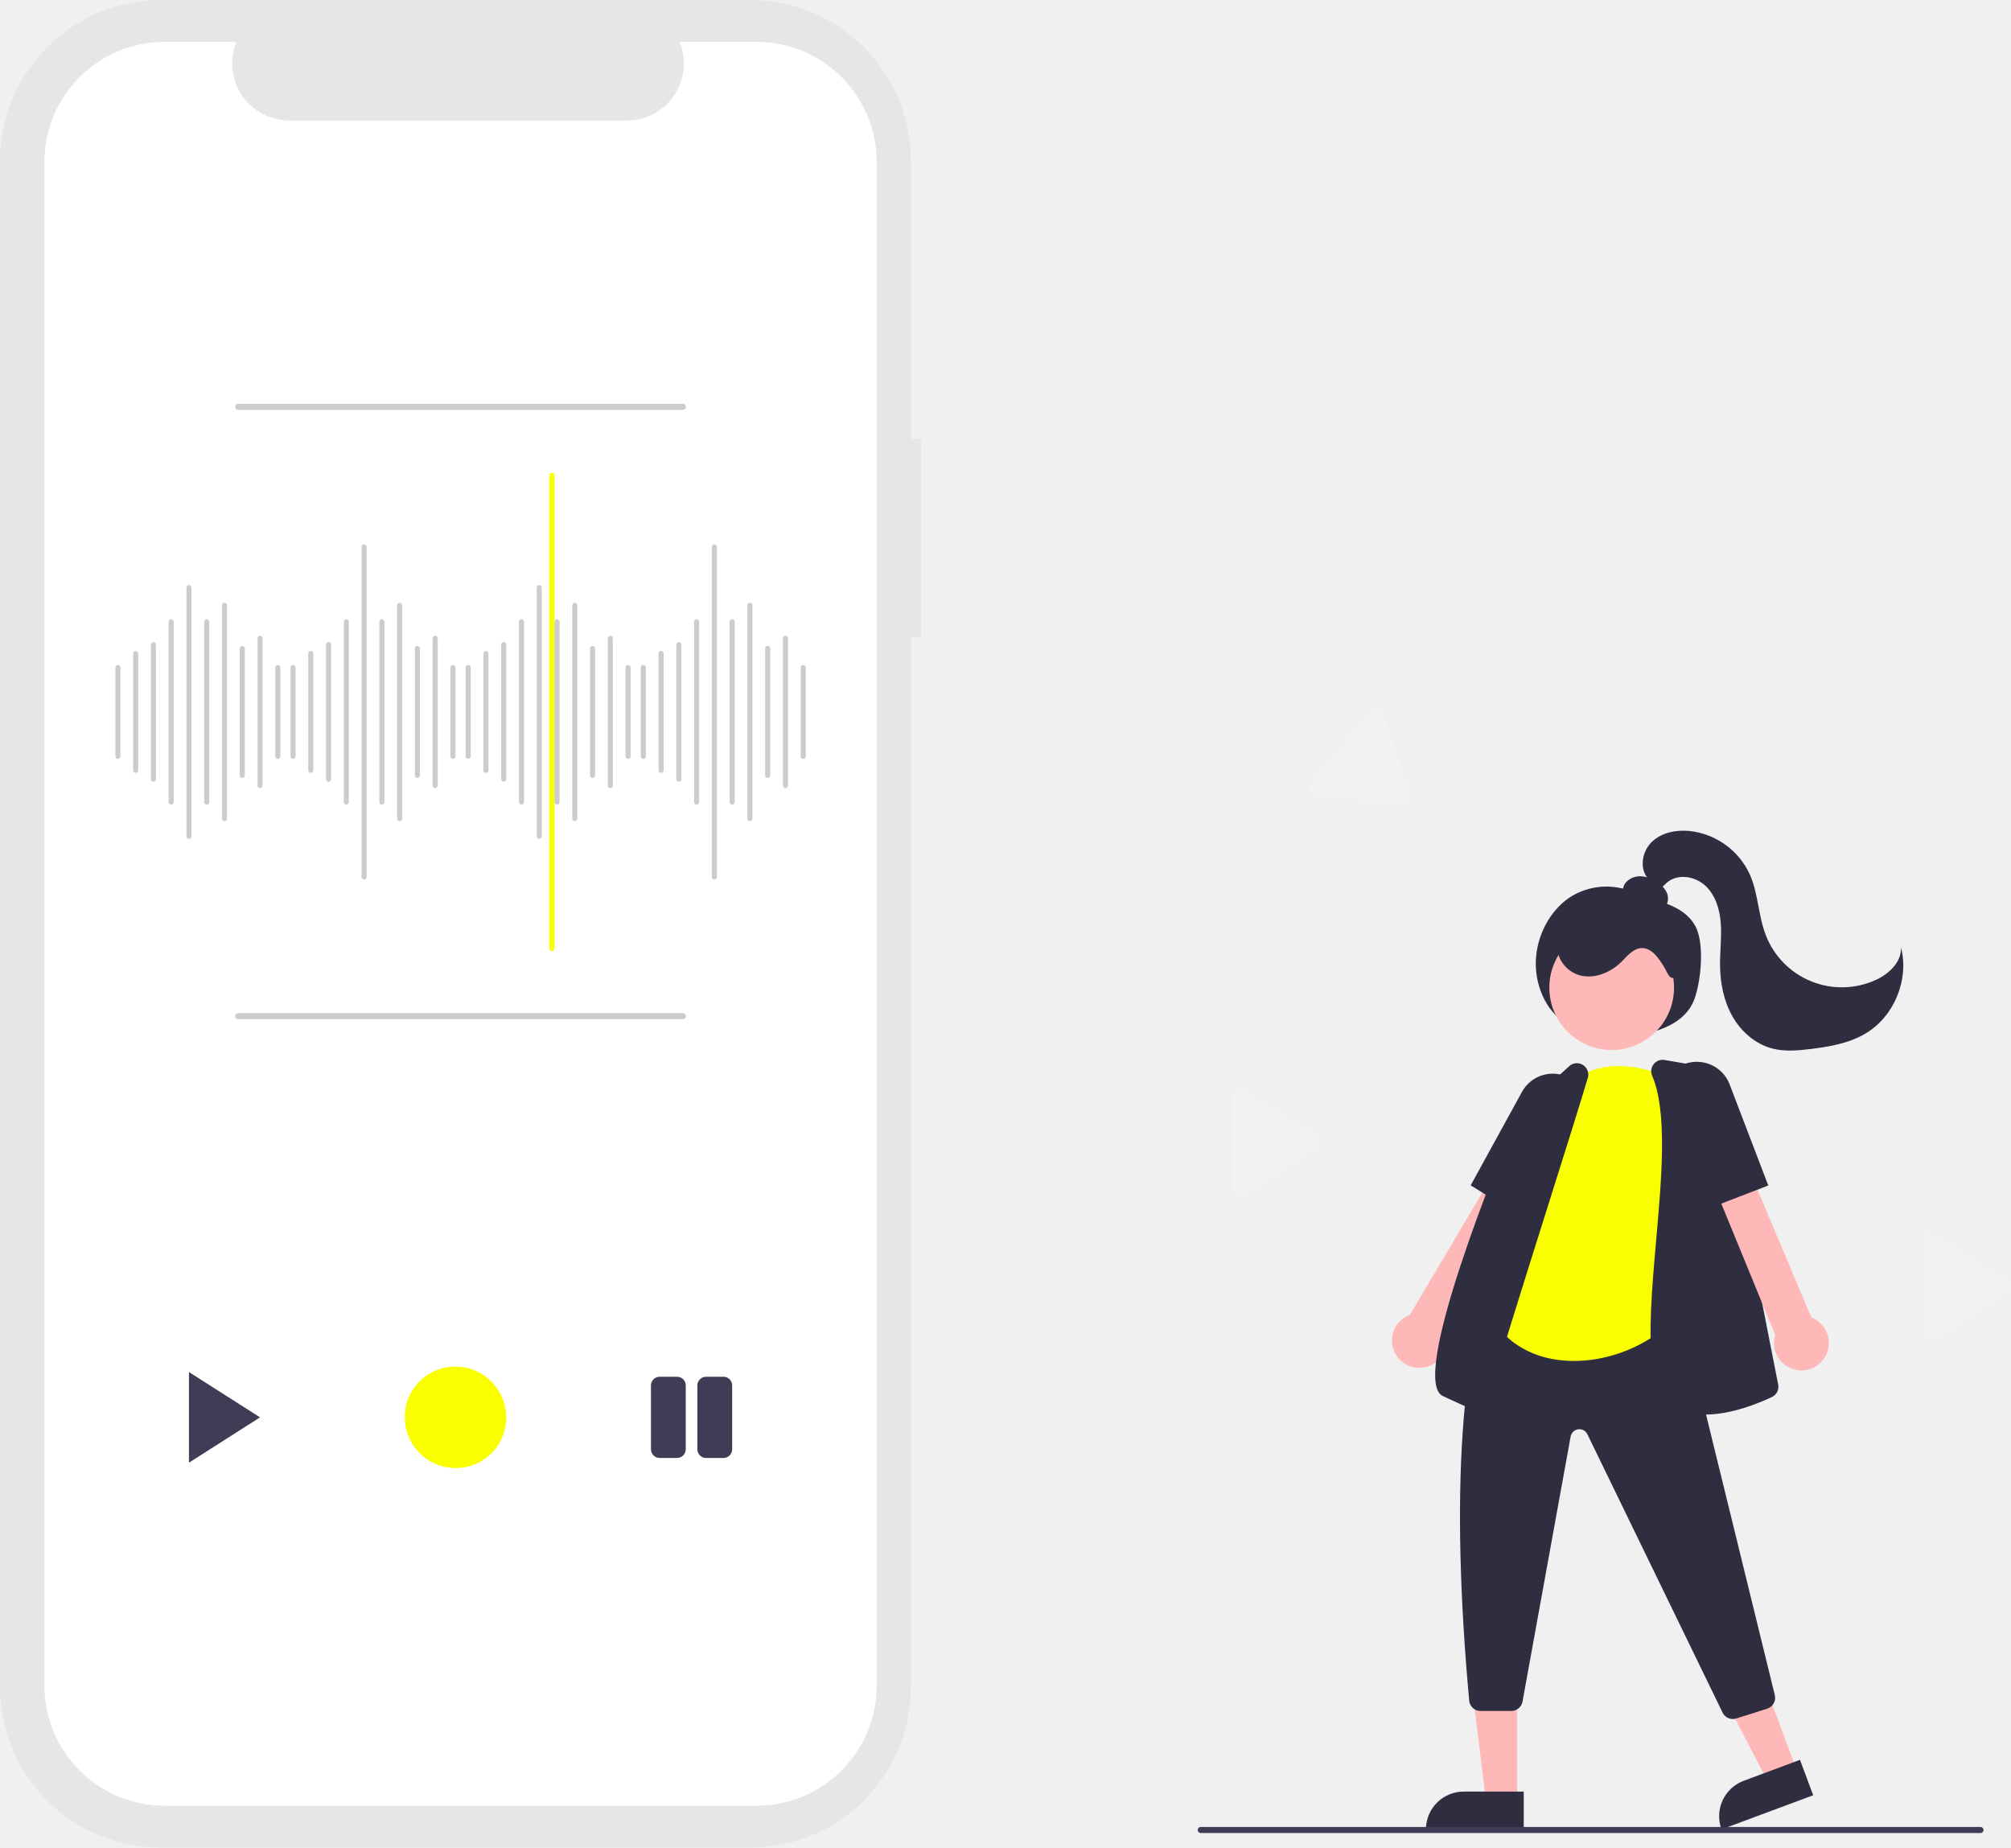
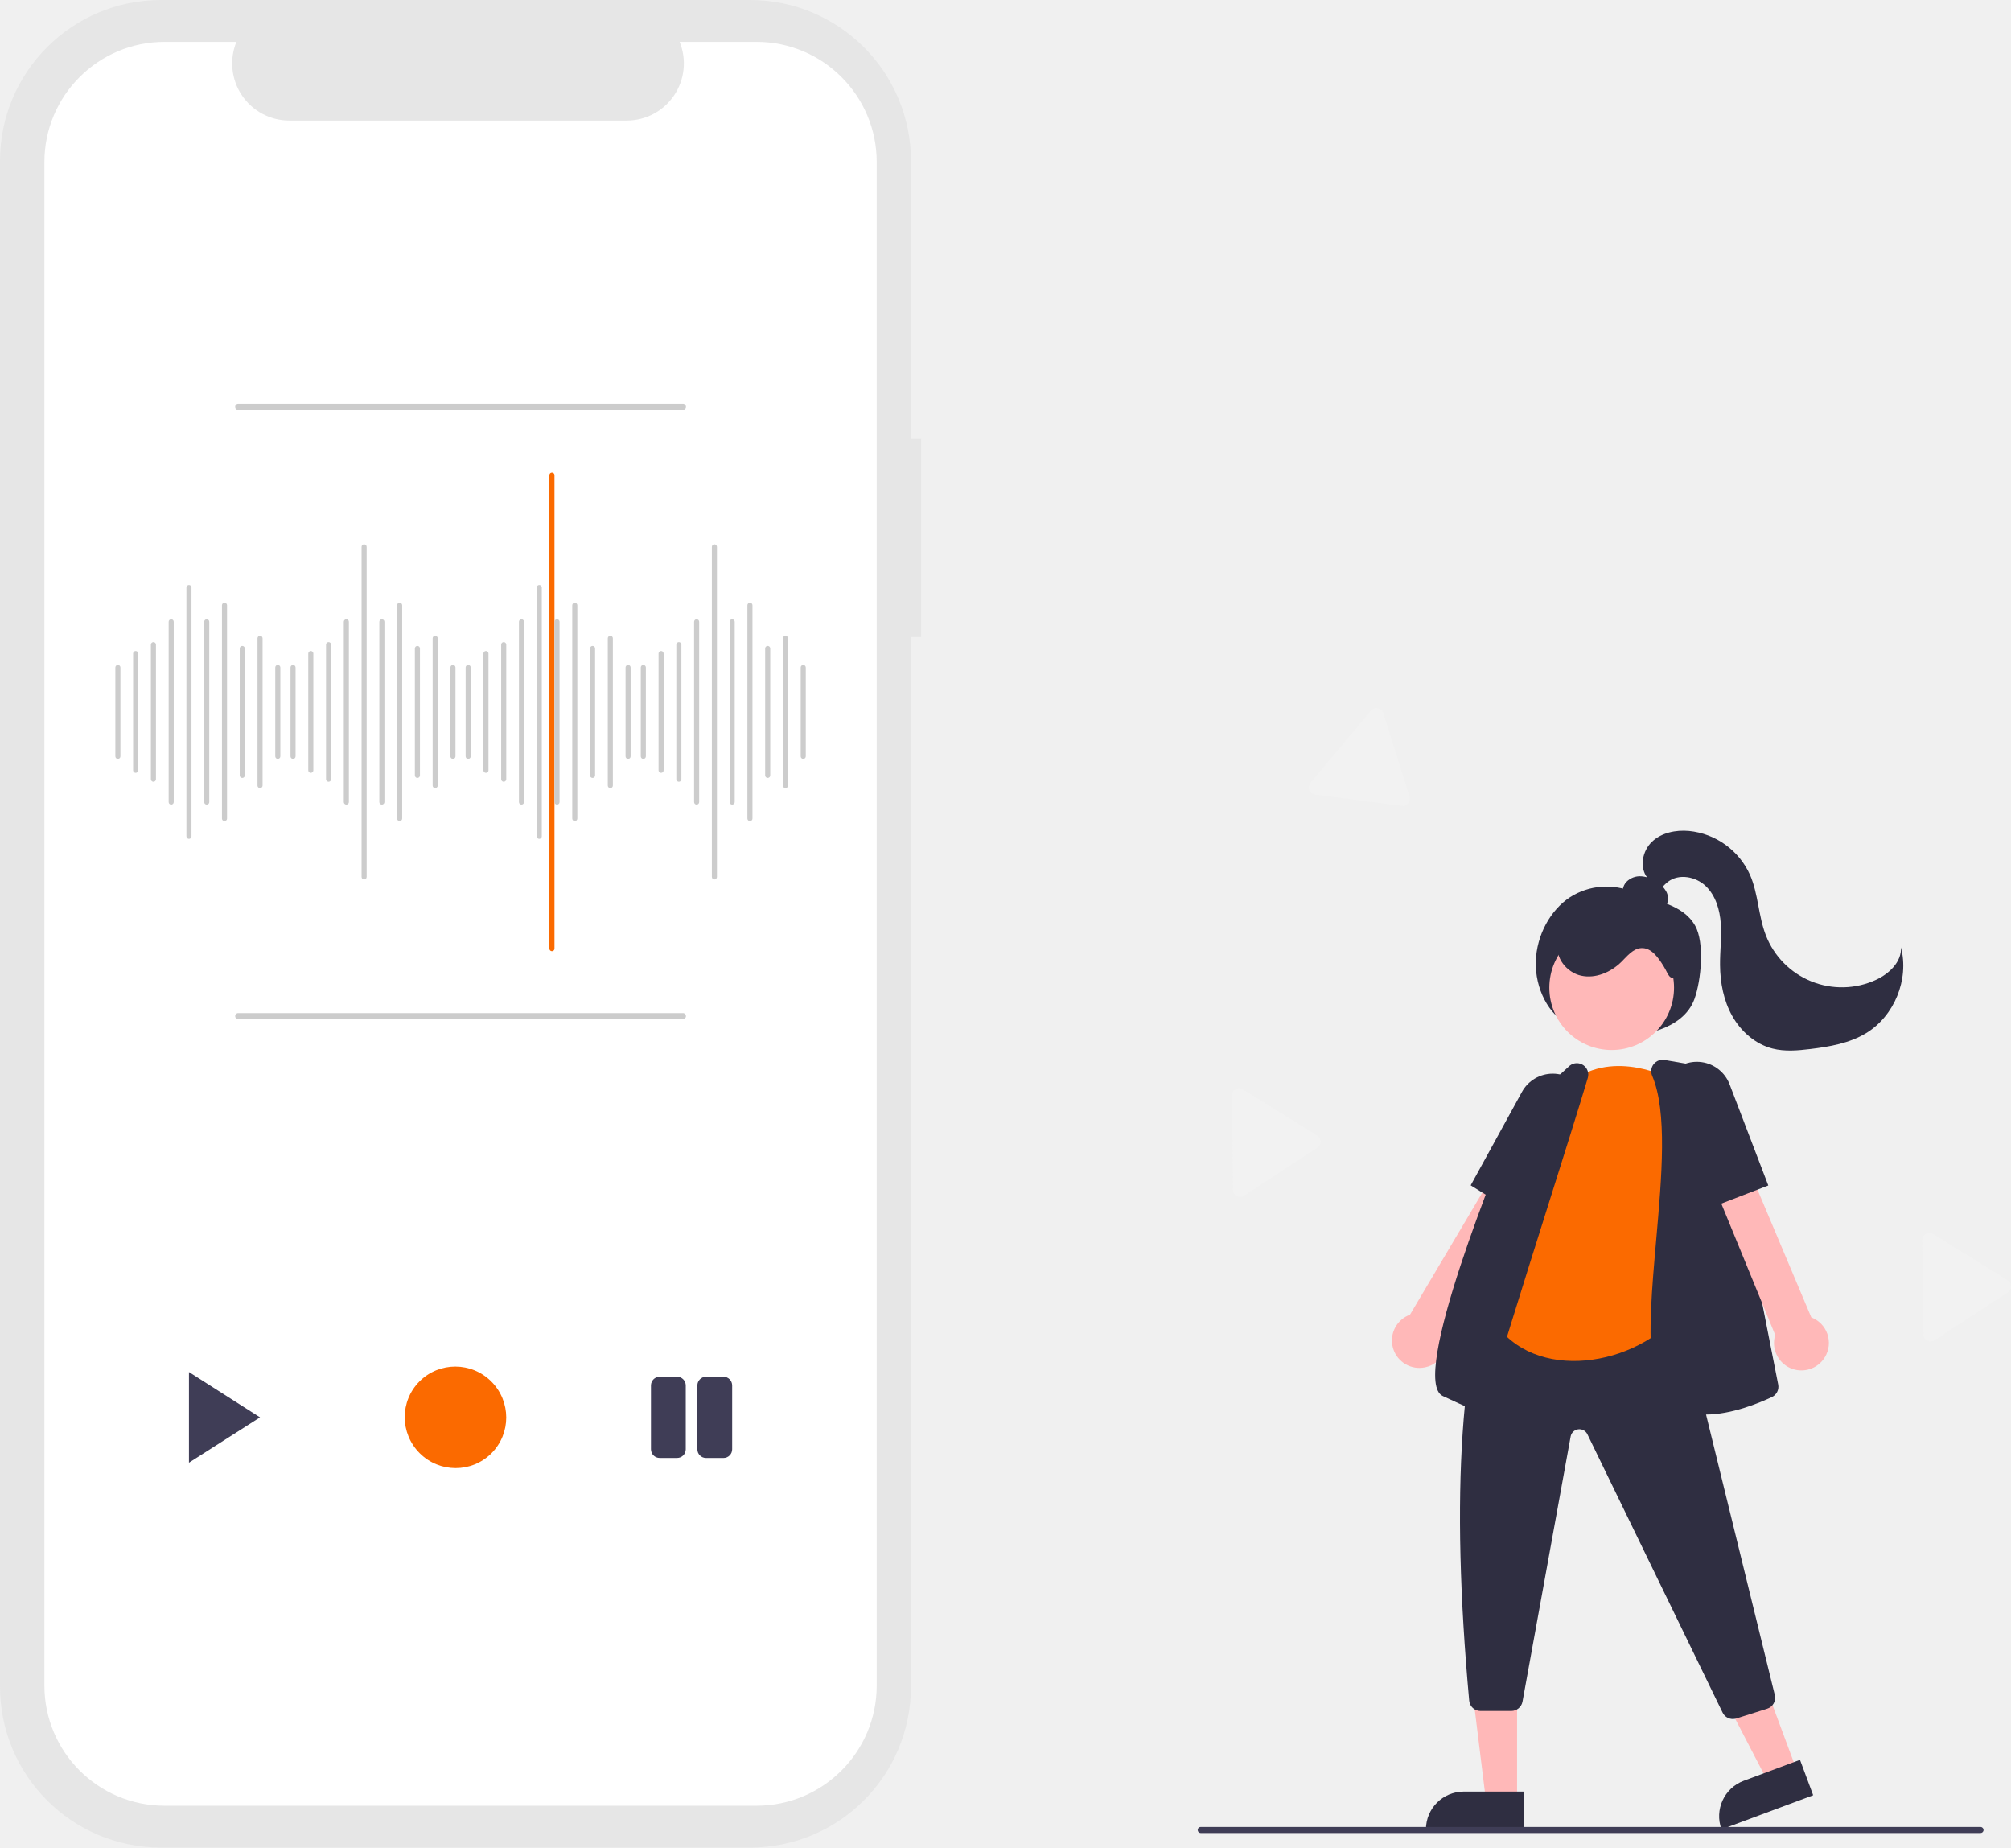
<svg xmlns="http://www.w3.org/2000/svg" data-name="Layer 1" width="792.265" height="727.778" viewBox="0 0 792.265 727.778">
  <path d="M566.757,259.058h-3.999V149.513A63.402,63.402,0,0,0,499.356,86.111H267.269a63.402,63.402,0,0,0-63.402,63.402V750.487A63.402,63.402,0,0,0,267.269,813.889H499.356a63.402,63.402,0,0,0,63.402-63.402V337.034h3.999Z" transform="translate(-203.8673 -86.11101)" fill="#e6e6e6" />
  <path d="M501.914,102.606H471.619a22.495,22.495,0,0,1-20.827,30.991H317.832a22.495,22.495,0,0,1-20.827-30.991H268.71a47.348,47.348,0,0,0-47.348,47.348V750.046a47.348,47.348,0,0,0,47.348,47.348H501.914a47.348,47.348,0,0,0,47.348-47.348h0V149.954A47.348,47.348,0,0,0,501.914,102.606Z" transform="translate(-203.8673 -86.11101)" fill="#fff" />
  <path d="M250.312,385.039a1,1,0,0,1-1-1v-35a1,1,0,0,1,2,0v35A1,1,0,0,1,250.312,385.039Z" transform="translate(-203.8673 -86.11101)" fill="#ccc" />
  <path d="M257.312,390.539a1,1,0,0,1-1-1v-46a1,1,0,0,1,2,0v46A1,1,0,0,1,257.312,390.539Z" transform="translate(-203.8673 -86.11101)" fill="#ccc" />
  <path d="M264.312,394.039a1,1,0,0,1-1-1v-53a1,1,0,0,1,2,0v53A1,1,0,0,1,264.312,394.039Z" transform="translate(-203.8673 -86.11101)" fill="#ccc" />
  <path d="M271.312,403.039a1,1,0,0,1-1-1v-71a1,1,0,0,1,2,0v71A1,1,0,0,1,271.312,403.039Z" transform="translate(-203.8673 -86.11101)" fill="#ccc" />
  <path d="M278.312,416.539a1,1,0,0,1-1-1v-98a1,1,0,0,1,2,0v98A1,1,0,0,1,278.312,416.539Z" transform="translate(-203.8673 -86.11101)" fill="#ccc" />
  <path d="M285.312,403.039a1,1,0,0,1-1-1v-71a1,1,0,0,1,2,0v71A1,1,0,0,1,285.312,403.039Z" transform="translate(-203.8673 -86.11101)" fill="#ccc" />
  <path d="M292.312,409.539a1,1,0,0,1-1-1v-84a1,1,0,0,1,2,0v84A1,1,0,0,1,292.312,409.539Z" transform="translate(-203.8673 -86.11101)" fill="#ccc" />
  <path d="M299.312,392.539a1,1,0,0,1-1-1v-50a1,1,0,0,1,2,0v50A1,1,0,0,1,299.312,392.539Z" transform="translate(-203.8673 -86.11101)" fill="#ccc" />
  <path d="M306.312,396.539a1,1,0,0,1-1-1v-58a1,1,0,0,1,2,0v58A1,1,0,0,1,306.312,396.539Z" transform="translate(-203.8673 -86.11101)" fill="#ccc" />
  <path d="M313.312,385.039a1,1,0,0,1-1-1v-35a1,1,0,0,1,2,0v35A1,1,0,0,1,313.312,385.039Z" transform="translate(-203.8673 -86.11101)" fill="#ccc" />
  <path d="M319.312,385.039a1,1,0,0,1-1-1v-35a1,1,0,0,1,2,0v35A1,1,0,0,1,319.312,385.039Z" transform="translate(-203.8673 -86.11101)" fill="#ccc" />
  <path d="M326.312,390.539a1,1,0,0,1-1-1v-46a1,1,0,0,1,2,0v46A1,1,0,0,1,326.312,390.539Z" transform="translate(-203.8673 -86.11101)" fill="#ccc" />
  <path d="M333.312,394.039a1,1,0,0,1-1-1v-53a1,1,0,0,1,2,0v53A1,1,0,0,1,333.312,394.039Z" transform="translate(-203.8673 -86.11101)" fill="#ccc" />
  <path d="M340.312,403.039a1,1,0,0,1-1-1v-71a1,1,0,0,1,2,0v71A1,1,0,0,1,340.312,403.039Z" transform="translate(-203.8673 -86.11101)" fill="#ccc" />
  <path d="M347.312,432.539a1,1,0,0,1-1-1v-130a1,1,0,0,1,2,0v130A1,1,0,0,1,347.312,432.539Z" transform="translate(-203.8673 -86.11101)" fill="#ccc" />
  <path d="M354.312,403.039a1,1,0,0,1-1-1v-71a1,1,0,0,1,2,0v71A1,1,0,0,1,354.312,403.039Z" transform="translate(-203.8673 -86.11101)" fill="#ccc" />
  <path d="M361.312,409.539a1,1,0,0,1-1-1v-84a1,1,0,0,1,2,0v84A1,1,0,0,1,361.312,409.539Z" transform="translate(-203.8673 -86.11101)" fill="#ccc" />
  <path d="M368.312,392.539a1,1,0,0,1-1-1v-50a1,1,0,0,1,2,0v50A1,1,0,0,1,368.312,392.539Z" transform="translate(-203.8673 -86.11101)" fill="#ccc" />
  <path d="M375.312,396.539a1,1,0,0,1-1-1v-58a1,1,0,0,1,2,0v58A1,1,0,0,1,375.312,396.539Z" transform="translate(-203.8673 -86.11101)" fill="#ccc" />
  <path d="M382.312,385.039a1,1,0,0,1-1-1v-35a1,1,0,0,1,2,0v35A1,1,0,0,1,382.312,385.039Z" transform="translate(-203.8673 -86.11101)" fill="#ccc" />
  <path d="M388.312,385.039a1,1,0,0,1-1-1v-35a1,1,0,0,1,2,0v35A1,1,0,0,1,388.312,385.039Z" transform="translate(-203.8673 -86.11101)" fill="#ccc" />
  <path d="M395.312,390.539a1,1,0,0,1-1-1v-46a1,1,0,0,1,2,0v46A1,1,0,0,1,395.312,390.539Z" transform="translate(-203.8673 -86.11101)" fill="#ccc" />
  <path d="M402.312,394.039a1,1,0,0,1-1-1v-53a1,1,0,0,1,2,0v53A1,1,0,0,1,402.312,394.039Z" transform="translate(-203.8673 -86.11101)" fill="#ccc" />
  <path d="M409.312,403.039a1,1,0,0,1-1-1v-71a1,1,0,0,1,2,0v71A1,1,0,0,1,409.312,403.039Z" transform="translate(-203.8673 -86.11101)" fill="#ccc" />
  <path d="M416.312,416.539a1,1,0,0,1-1-1v-98a1,1,0,0,1,2,0v98A1,1,0,0,1,416.312,416.539Z" transform="translate(-203.8673 -86.11101)" fill="#ccc" />
-   <path d="M421.312,460.789a1,1,0,0,1-1-1v-186.5a1,1,0,0,1,2,0v186.5A1,1,0,0,1,421.312,460.789Z" transform="translate(-203.8673 -86.11101)" fill="#faff00" />
+   <path d="M421.312,460.789a1,1,0,0,1-1-1v-186.5a1,1,0,0,1,2,0v186.5A1,1,0,0,1,421.312,460.789Z" transform="translate(-203.8673 -86.11101)" fill="#fb6a00" />
  <path d="M423.312,403.039a1,1,0,0,1-1-1v-71a1,1,0,0,1,2,0v71A1,1,0,0,1,423.312,403.039Z" transform="translate(-203.8673 -86.11101)" fill="#ccc" />
  <path d="M430.312,409.539a1,1,0,0,1-1-1v-84a1,1,0,0,1,2,0v84A1,1,0,0,1,430.312,409.539Z" transform="translate(-203.8673 -86.11101)" fill="#ccc" />
  <path d="M437.312,392.539a1,1,0,0,1-1-1v-50a1,1,0,0,1,2,0v50A1,1,0,0,1,437.312,392.539Z" transform="translate(-203.8673 -86.11101)" fill="#ccc" />
  <path d="M444.312,396.539a1,1,0,0,1-1-1v-58a1,1,0,0,1,2,0v58A1,1,0,0,1,444.312,396.539Z" transform="translate(-203.8673 -86.11101)" fill="#ccc" />
  <path d="M451.312,385.039a1,1,0,0,1-1-1v-35a1,1,0,0,1,2,0v35A1,1,0,0,1,451.312,385.039Z" transform="translate(-203.8673 -86.11101)" fill="#ccc" />
  <path d="M457.312,385.039a1,1,0,0,1-1-1v-35a1,1,0,0,1,2,0v35A1,1,0,0,1,457.312,385.039Z" transform="translate(-203.8673 -86.11101)" fill="#ccc" />
  <path d="M464.312,390.539a1,1,0,0,1-1-1v-46a1,1,0,0,1,2,0v46A1,1,0,0,1,464.312,390.539Z" transform="translate(-203.8673 -86.11101)" fill="#ccc" />
  <path d="M471.312,394.039a1,1,0,0,1-1-1v-53a1,1,0,0,1,2,0v53A1,1,0,0,1,471.312,394.039Z" transform="translate(-203.8673 -86.11101)" fill="#ccc" />
  <path d="M478.312,403.039a1,1,0,0,1-1-1v-71a1,1,0,0,1,2,0v71A1,1,0,0,1,478.312,403.039Z" transform="translate(-203.8673 -86.11101)" fill="#ccc" />
  <path d="M485.312,432.539a1,1,0,0,1-1-1v-130a1,1,0,0,1,2,0v130A1,1,0,0,1,485.312,432.539Z" transform="translate(-203.8673 -86.11101)" fill="#ccc" />
  <path d="M492.312,403.039a1,1,0,0,1-1-1v-71a1,1,0,0,1,2,0v71A1,1,0,0,1,492.312,403.039Z" transform="translate(-203.8673 -86.11101)" fill="#ccc" />
  <path d="M499.312,409.539a1,1,0,0,1-1-1v-84a1,1,0,0,1,2,0v84A1,1,0,0,1,499.312,409.539Z" transform="translate(-203.8673 -86.11101)" fill="#ccc" />
  <path d="M506.312,392.539a1,1,0,0,1-1-1v-50a1,1,0,0,1,2,0v50A1,1,0,0,1,506.312,392.539Z" transform="translate(-203.8673 -86.11101)" fill="#ccc" />
  <path d="M513.312,396.539a1,1,0,0,1-1-1v-58a1,1,0,0,1,2,0v58A1,1,0,0,1,513.312,396.539Z" transform="translate(-203.8673 -86.11101)" fill="#ccc" />
  <path d="M520.312,385.039a1,1,0,0,1-1-1v-35a1,1,0,0,1,2,0v35A1,1,0,0,1,520.312,385.039Z" transform="translate(-203.8673 -86.11101)" fill="#ccc" />
  <path d="M278.312,626.562v35.7l28-17.85Z" transform="translate(-203.8673 -86.11101)" fill="#3f3d56" />
-   <ellipse cx="383.312" cy="644.402" rx="19.96" ry="20.032" transform="translate(-547.1726 373.3346) rotate(-44.97337)" fill="#faff00" />
+   <ellipse cx="383.312" cy="644.402" rx="19.96" ry="20.032" transform="translate(-547.1726 373.3346) rotate(-44.97337)" fill="#fb6a00" />
  <path d="M470.602,660.402h-6.85a3.43,3.43,0,0,1-3.43-3.42v-25.14a3.44,3.44,0,0,1,3.43-3.43h6.85a3.43,3.43,0,0,1,3.43,3.43v25.15A3.42,3.42,0,0,1,470.602,660.402Zm21.71-3.41v-25.15a3.43,3.43,0,0,0-3.42-3.43h-6.86a3.44,3.44,0,0,0-3.43,3.43v25.15a3.43,3.43,0,0,0,3.43,3.42h6.86A3.42,3.42,0,0,0,492.312,656.992Z" transform="translate(-203.8673 -86.11101)" fill="#3f3d56" />
  <path d="M472.959,487.553h-175.294a1.191,1.191,0,0,1,0-2.381h175.294a1.191,1.191,0,0,1,0,2.381Z" transform="translate(-203.8673 -86.11101)" fill="#ccc" />
  <path d="M472.959,247.553h-175.294a1.191,1.191,0,0,1,0-2.381h175.294a1.191,1.191,0,0,1,0,2.381Z" transform="translate(-203.8673 -86.11101)" fill="#ccc" />
  <path d="M756.498,403.583a2.819,2.819,0,0,1-.366-.024l-34.193-4.489a2.826,2.826,0,0,1-1.796-4.614L743.976,366.052a2.821,2.821,0,0,1,4.867.957l10.348,32.895a2.827,2.827,0,0,1-2.693,3.679Z" transform="translate(-203.8673 -86.11101)" fill="#f2f2f2" />
  <path d="M692.456,557.528a2.826,2.826,0,0,1-2.825-2.787l-.441-37.075a2.822,2.822,0,0,1,4.314-2.448l29.291,18.2a2.827,2.827,0,0,1,.063,4.767l-28.857,18.885a2.82,2.82,0,0,1-1.504.458Z" transform="translate(-203.8673 -86.11101)" fill="#f2f2f2" />
  <path d="M964.456,614.528a2.826,2.826,0,0,1-2.825-2.787l-.441-37.075a2.822,2.822,0,0,1,4.314-2.448l29.291,18.2a2.827,2.827,0,0,1,.063,4.767l-28.857,18.885a2.82,2.82,0,0,1-1.504.458Z" transform="translate(-203.8673 -86.11101)" fill="#f2f2f2" />
  <path d="M822.057,489.76c-8.109-3.725-13.44-14.377-13.137-24.881s5.831-20.329,13.456-25.338a26.649,26.649,0,0,1,25.219-1.906c8.183,3.483,19.169,4.432,24.087,13.089,3.78,6.653,2.418,21.495-.258,28.892-2.313,6.394-7.968,9.997-13.483,12.013a45.34,45.34,0,0,1-37.511-3.022" transform="translate(-203.8673 -86.11101)" fill="#2f2e41" />
  <polygon points="707.894 697.404 696.404 701.68 674.442 659.397 691.399 653.086 707.894 697.404" fill="#ffb8b8" />
  <path d="M893.164,785.568h23.644a0,0,0,0,1,0,0v14.887a0,0,0,0,1,0,0H878.277a0,0,0,0,1,0,0v0A14.887,14.887,0,0,1,893.164,785.568Z" transform="translate(-424.1062 276.7674) rotate(-20.41457)" fill="#2f2e41" />
  <polygon points="597.676 709.212 585.416 709.212 579.584 661.924 597.678 661.924 597.676 709.212" fill="#ffb8b8" />
  <path d="M576.659,705.709h23.644a0,0,0,0,1,0,0v14.887a0,0,0,0,1,0,0H561.772a0,0,0,0,1,0,0v0A14.887,14.887,0,0,1,576.659,705.709Z" fill="#2f2e41" />
  <path d="M764.267,624.869a10.743,10.743,0,0,0,9.166-13.687L813.761,541.609l-14.105-5.641-40.314,68.022a10.801,10.801,0,0,0,4.925,20.878Z" transform="translate(-203.8673 -86.11101)" fill="#ffb8b8" />
  <path d="M804.702,566.342l-21.433-13.317,20.211-36.829a13.824,13.824,0,1,1,23.84,13.981Z" transform="translate(-203.8673 -86.11101)" fill="#2f2e41" />
  <path d="M886.539,763.236a4.481,4.481,0,0,1-4.006-2.477l-53.321-109.754a3.5,3.5,0,0,0-6.548.868l-18.996,104.606a4.522,4.522,0,0,1-4.408,3.593H787.159a4.478,4.478,0,0,1-4.483-4.09c-7.435-81.585-3.412-140.955,11.958-176.459a4.525,4.525,0,0,1,5.299-2.549L861.373,593.479a4.505,4.505,0,0,1,3.197,3.248l38.508,157.07a4.504,4.504,0,0,1-3.01,5.386l-12.161,3.84A4.527,4.527,0,0,1,886.539,763.236Z" transform="translate(-203.8673 -86.11101)" fill="#2f2e41" />
  <circle cx="634.947" cy="389.047" r="24.561" fill="#ffb8b8" />
-   <path d="M862.011,511.072s-22-12-39,1c0,0-21.5,21.5-14.5,42.5l-17.5,49.5c13.847,26.256,54.385,22.005,74,0l-1.5-47.5Z" transform="translate(-203.8673 -86.11101)" fill="#faff00" />
+   <path d="M862.011,511.072s-22-12-39,1c0,0-21.5,21.5-14.5,42.5l-17.5,49.5c13.847,26.256,54.385,22.005,74,0l-1.5-47.5Z" transform="translate(-203.8673 -86.11101)" fill="#fb6a00" />
  <path d="M875.937,643.297a23.217,23.217,0,0,1-11.041-2.455c-5.401-2.898-8.726-8.348-9.88-16.198-1.928-13.112-.34-31.137,1.342-50.219,2.188-24.818,4.449-50.48-1.607-64.603a4.491,4.491,0,0,1,4.906-6.181l17.226,2.97a4.525,4.525,0,0,1,3.65,3.565l23.879,121.306a4.488,4.488,0,0,1-2.489,4.937C896.723,638.868,885.927,643.297,875.937,643.297Z" transform="translate(-203.8673 -86.11101)" fill="#2f2e41" />
  <path d="M785.74,641.684a4.525,4.525,0,0,1-1.796-.373c-2.834-1.225-6.752-3.004-11.644-5.287-13.513-6.306,22.125-93.428,29.407-110.828a4.453,4.453,0,0,1,1.121-1.589l19.509-17.756a4.499,4.499,0,0,1,7.076,4.833c-3.423,11.473-9.487,30.707-15.907,51.069-10.132,32.135-20.608,65.365-23.409,76.533a4.492,4.492,0,0,1-4.358,3.398Z" transform="translate(-203.8673 -86.11101)" fill="#2f2e41" />
  <path d="M922.86,620.612a10.743,10.743,0,0,0-5.402-15.562L886.228,530.947l-13,7.859,30.001,73.158a10.801,10.801,0,0,0,19.631,8.648Z" transform="translate(-203.8673 -86.11101)" fill="#ffb8b8" />
  <path d="M876.968,562.161l-17.217-38.32a13.824,13.824,0,1,1,25.522-10.604l15.237,39.841Z" transform="translate(-203.8673 -86.11101)" fill="#2f2e41" />
  <path d="M856.277,444.588a4.063,4.063,0,0,0,4.317-2.409,5.851,5.851,0,0,0-.416-5.138,10.736,10.736,0,0,0-3.776-3.703,12.406,12.406,0,0,0-5.982-2.058,7.461,7.461,0,0,0-5.794,2.199,5.377,5.377,0,0,0-.972,5.928c.898,1.732,2.783,2.703,4.619,3.362a27.094,27.094,0,0,0,11.378,1.494" transform="translate(-203.8673 -86.11101)" fill="#2f2e41" />
  <path d="M865.011,471.072c-3.827,1.115-3.619-.948-5.717-4.337s-4.826-7.377-8.806-7.165c-3.262.174-5.534,3.137-7.859,5.432-4.144,4.09-10.16,6.679-15.847,5.431s-10.376-7.115-9.126-12.802a11.942,11.942,0,0,1,5.88-7.467,24.028,24.028,0,0,1,9.325-2.726,49.647,49.647,0,0,1,21.42,2.24c4.756,1.596,9.537,4.177,11.904,8.6s4.439,10.823-.174,12.794Z" transform="translate(-203.8673 -86.11101)" fill="#2f2e41" />
  <path d="M852.899,431.918c-3.243-4.111-2.021-10.588,1.758-14.211s9.4-4.753,14.615-4.292a29.621,29.621,0,0,1,24.025,17.275c3.296,7.539,3.269,16.163,6.249,23.832a32.137,32.137,0,0,0,43.41,17.543c5.188-2.392,10.128-7.076,9.832-12.782,3.28,12.646-2.628,27.112-13.823,33.847-6.557,3.945-14.323,5.284-21.92,6.206-4.951.601-10.039,1.047-14.87-.19-6.759-1.731-12.418-6.72-15.845-12.798s-4.775-13.161-4.827-20.138c-.041-5.435.671-10.873.295-16.296s-2.006-11.031-5.937-14.785-10.564-4.99-14.878-1.683c-1.734,1.329-3.004,3.27-4.956,4.25s-5.036.218-5.167-1.963Z" transform="translate(-203.8673 -86.11101)" fill="#2f2e41" />
  <path d="M984.164,808.143h-307.294a1.191,1.191,0,0,1,0-2.381h307.294a1.191,1.191,0,0,1,0,2.381Z" transform="translate(-203.8673 -86.11101)" fill="#3f3d56" />
</svg>
